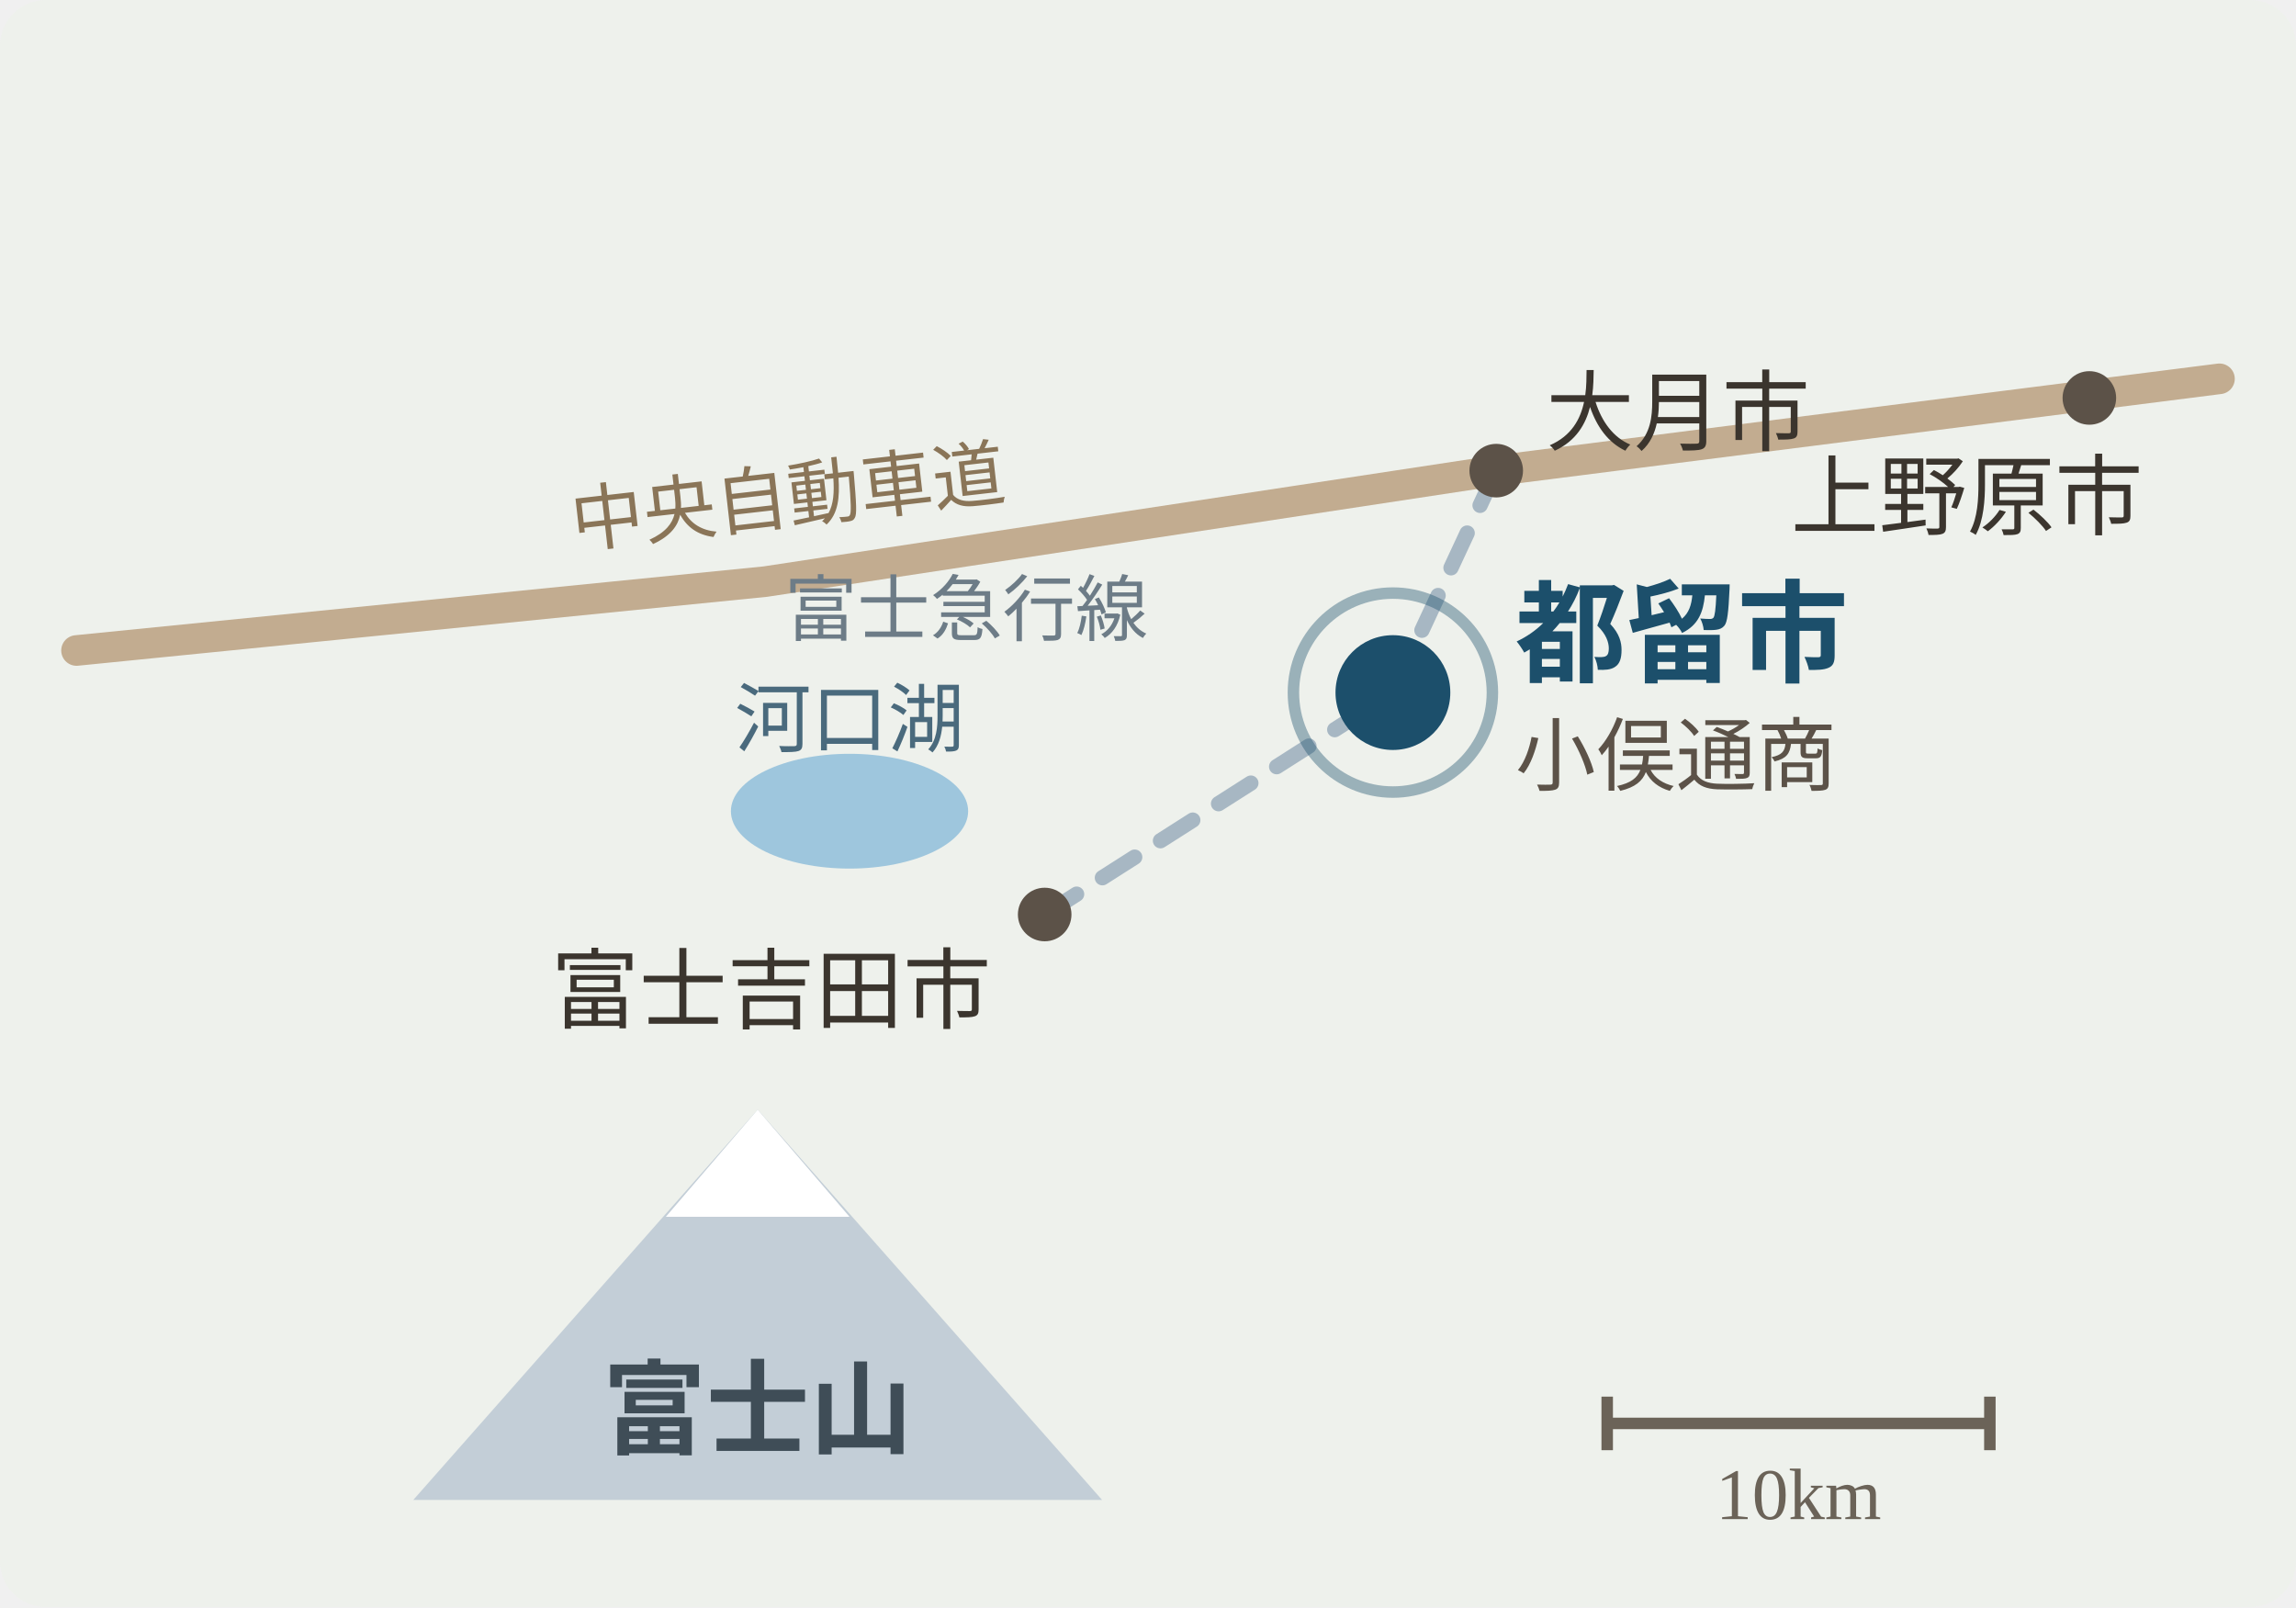
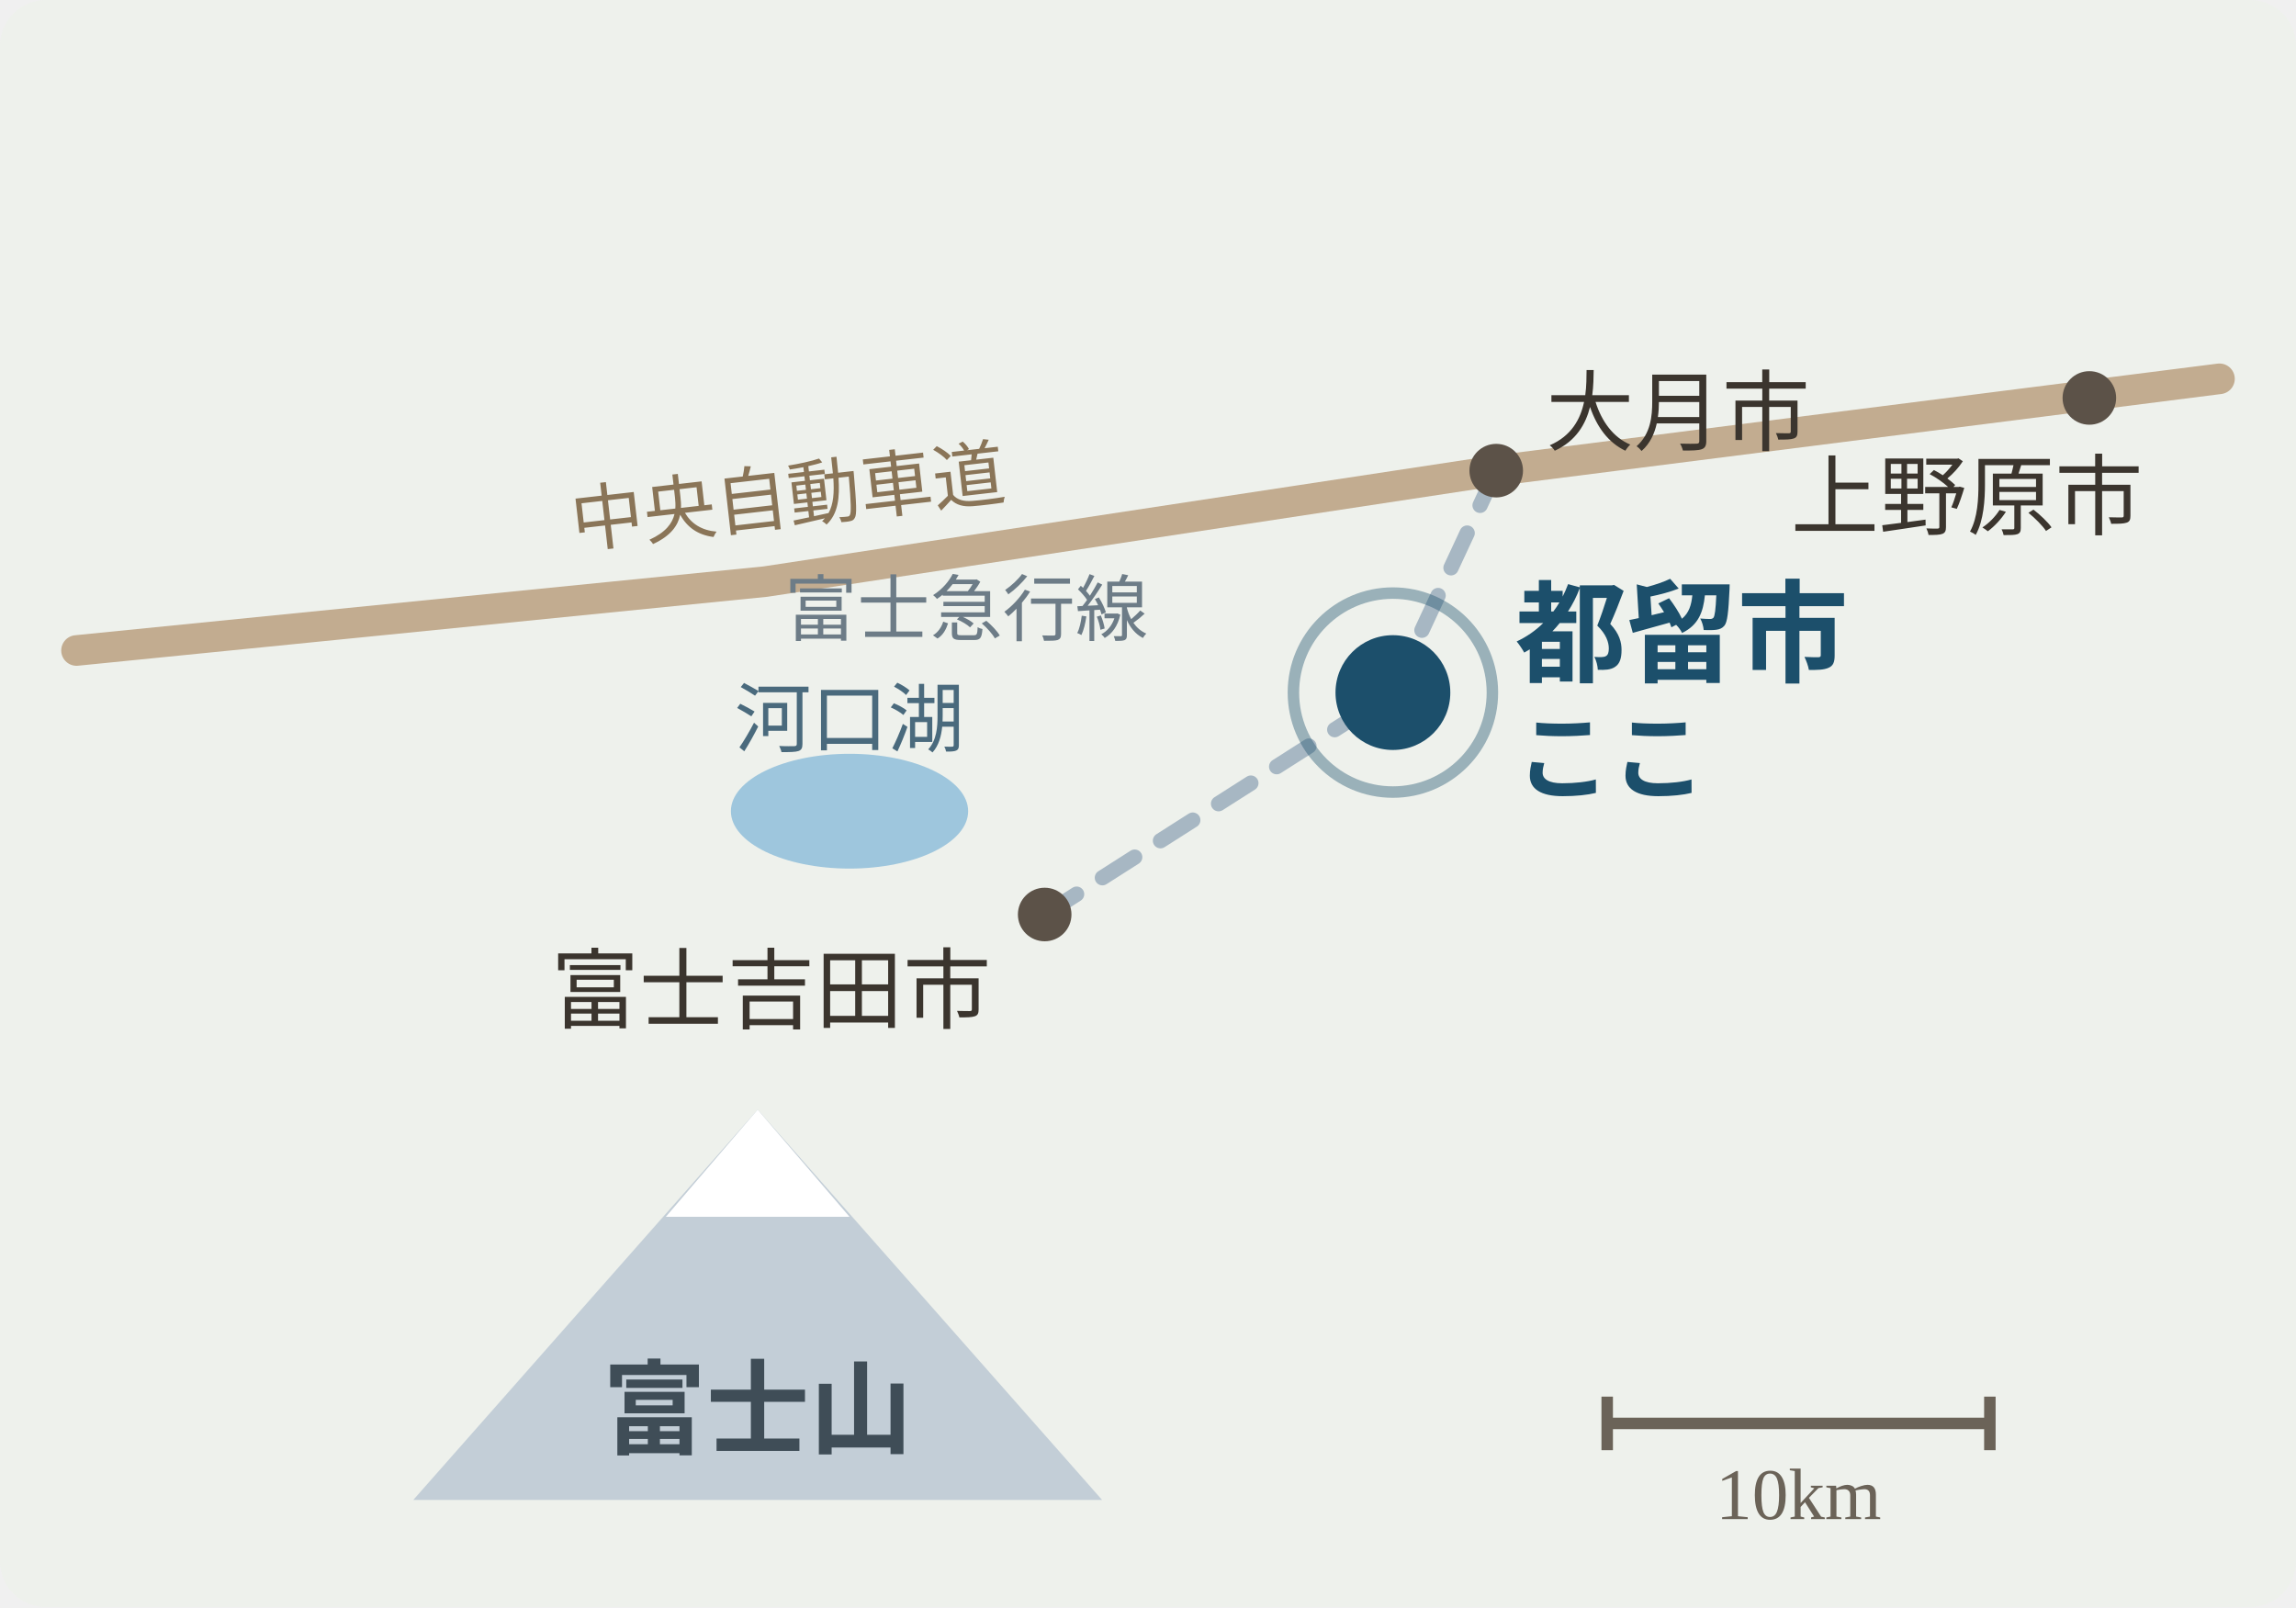
<svg xmlns="http://www.w3.org/2000/svg" viewBox="0 0 600 420" role="img" aria-label="富士山の北東にある都留市の位置を示した図。小俣通商は都留市にあります。富士吉田市、大月市、上野原市が近くにあります。">
  <rect width="600" height="420" rx="12" fill="#eef1ec" />
  <polyline points="20,170 200,152 391,123 580,99" fill="none" stroke="#c2ac90" stroke-width="8" stroke-linecap="round" />
  <text x="150" y="143" font-size="19" fill="#8a7558" transform="rotate(-6.5 150 143)">中央自動車道</text>
  <polyline points="391,123 364,181 273,239" fill="none" stroke="#a7b7c3" stroke-width="4" stroke-dasharray="10 8" stroke-linecap="round" />
  <text x="300" y="166" font-size="19" text-anchor="end" fill="#6d7c87">富士急行線</text>
  <ellipse cx="222" cy="212" rx="31" ry="15" fill="#9ec6dd" />
  <text x="222" y="195" font-size="20" text-anchor="middle" fill="#4a6a7d">河口湖</text>
  <polygon points="108,392 198,290 288,392" fill="#c3ced7" />
  <polygon points="174,318 198,290 222,318" fill="#ffffff" />
  <text x="198" y="378" font-size="27" text-anchor="middle" font-weight="700" fill="#3f4d57">富士山</text>
  <circle cx="273" cy="239" r="7" fill="#5c5248" />
  <text x="259" y="267" font-size="23" text-anchor="end" fill="#3b352e">富士吉田市</text>
  <circle cx="391" cy="123" r="7" fill="#5c5248" />
  <text x="404" y="116" font-size="23" fill="#3b352e">大月市</text>
  <circle cx="546" cy="104" r="7" fill="#5c5248" />
  <text x="560" y="138" font-size="23" text-anchor="end" fill="#3b352e">上野原市</text>
  <circle cx="364" cy="181" r="26" fill="none" stroke="#1c4f6b" stroke-width="3" opacity=".40" />
  <circle cx="364" cy="181" r="15" fill="#1c4f6b" />
  <text x="396" y="176" font-size="29" font-weight="700" fill="#1c4f6b">都留市</text>
-   <text x="396" y="205" font-size="21" fill="#5c5248">小俣通商</text>
+   <text x="396" y="207" font-size="25" font-weight="700" fill="#1c4f6b">ここ</text>
  <line x1="420" y1="372" x2="520" y2="372" stroke="#6b6358" stroke-width="3" />
  <line x1="420" y1="365" x2="420" y2="379" stroke="#6b6358" stroke-width="3" />
  <line x1="520" y1="365" x2="520" y2="379" stroke="#6b6358" stroke-width="3" />
  <text x="470" y="397" font-size="19" text-anchor="middle" fill="#6b6358">10km</text>
</svg>
